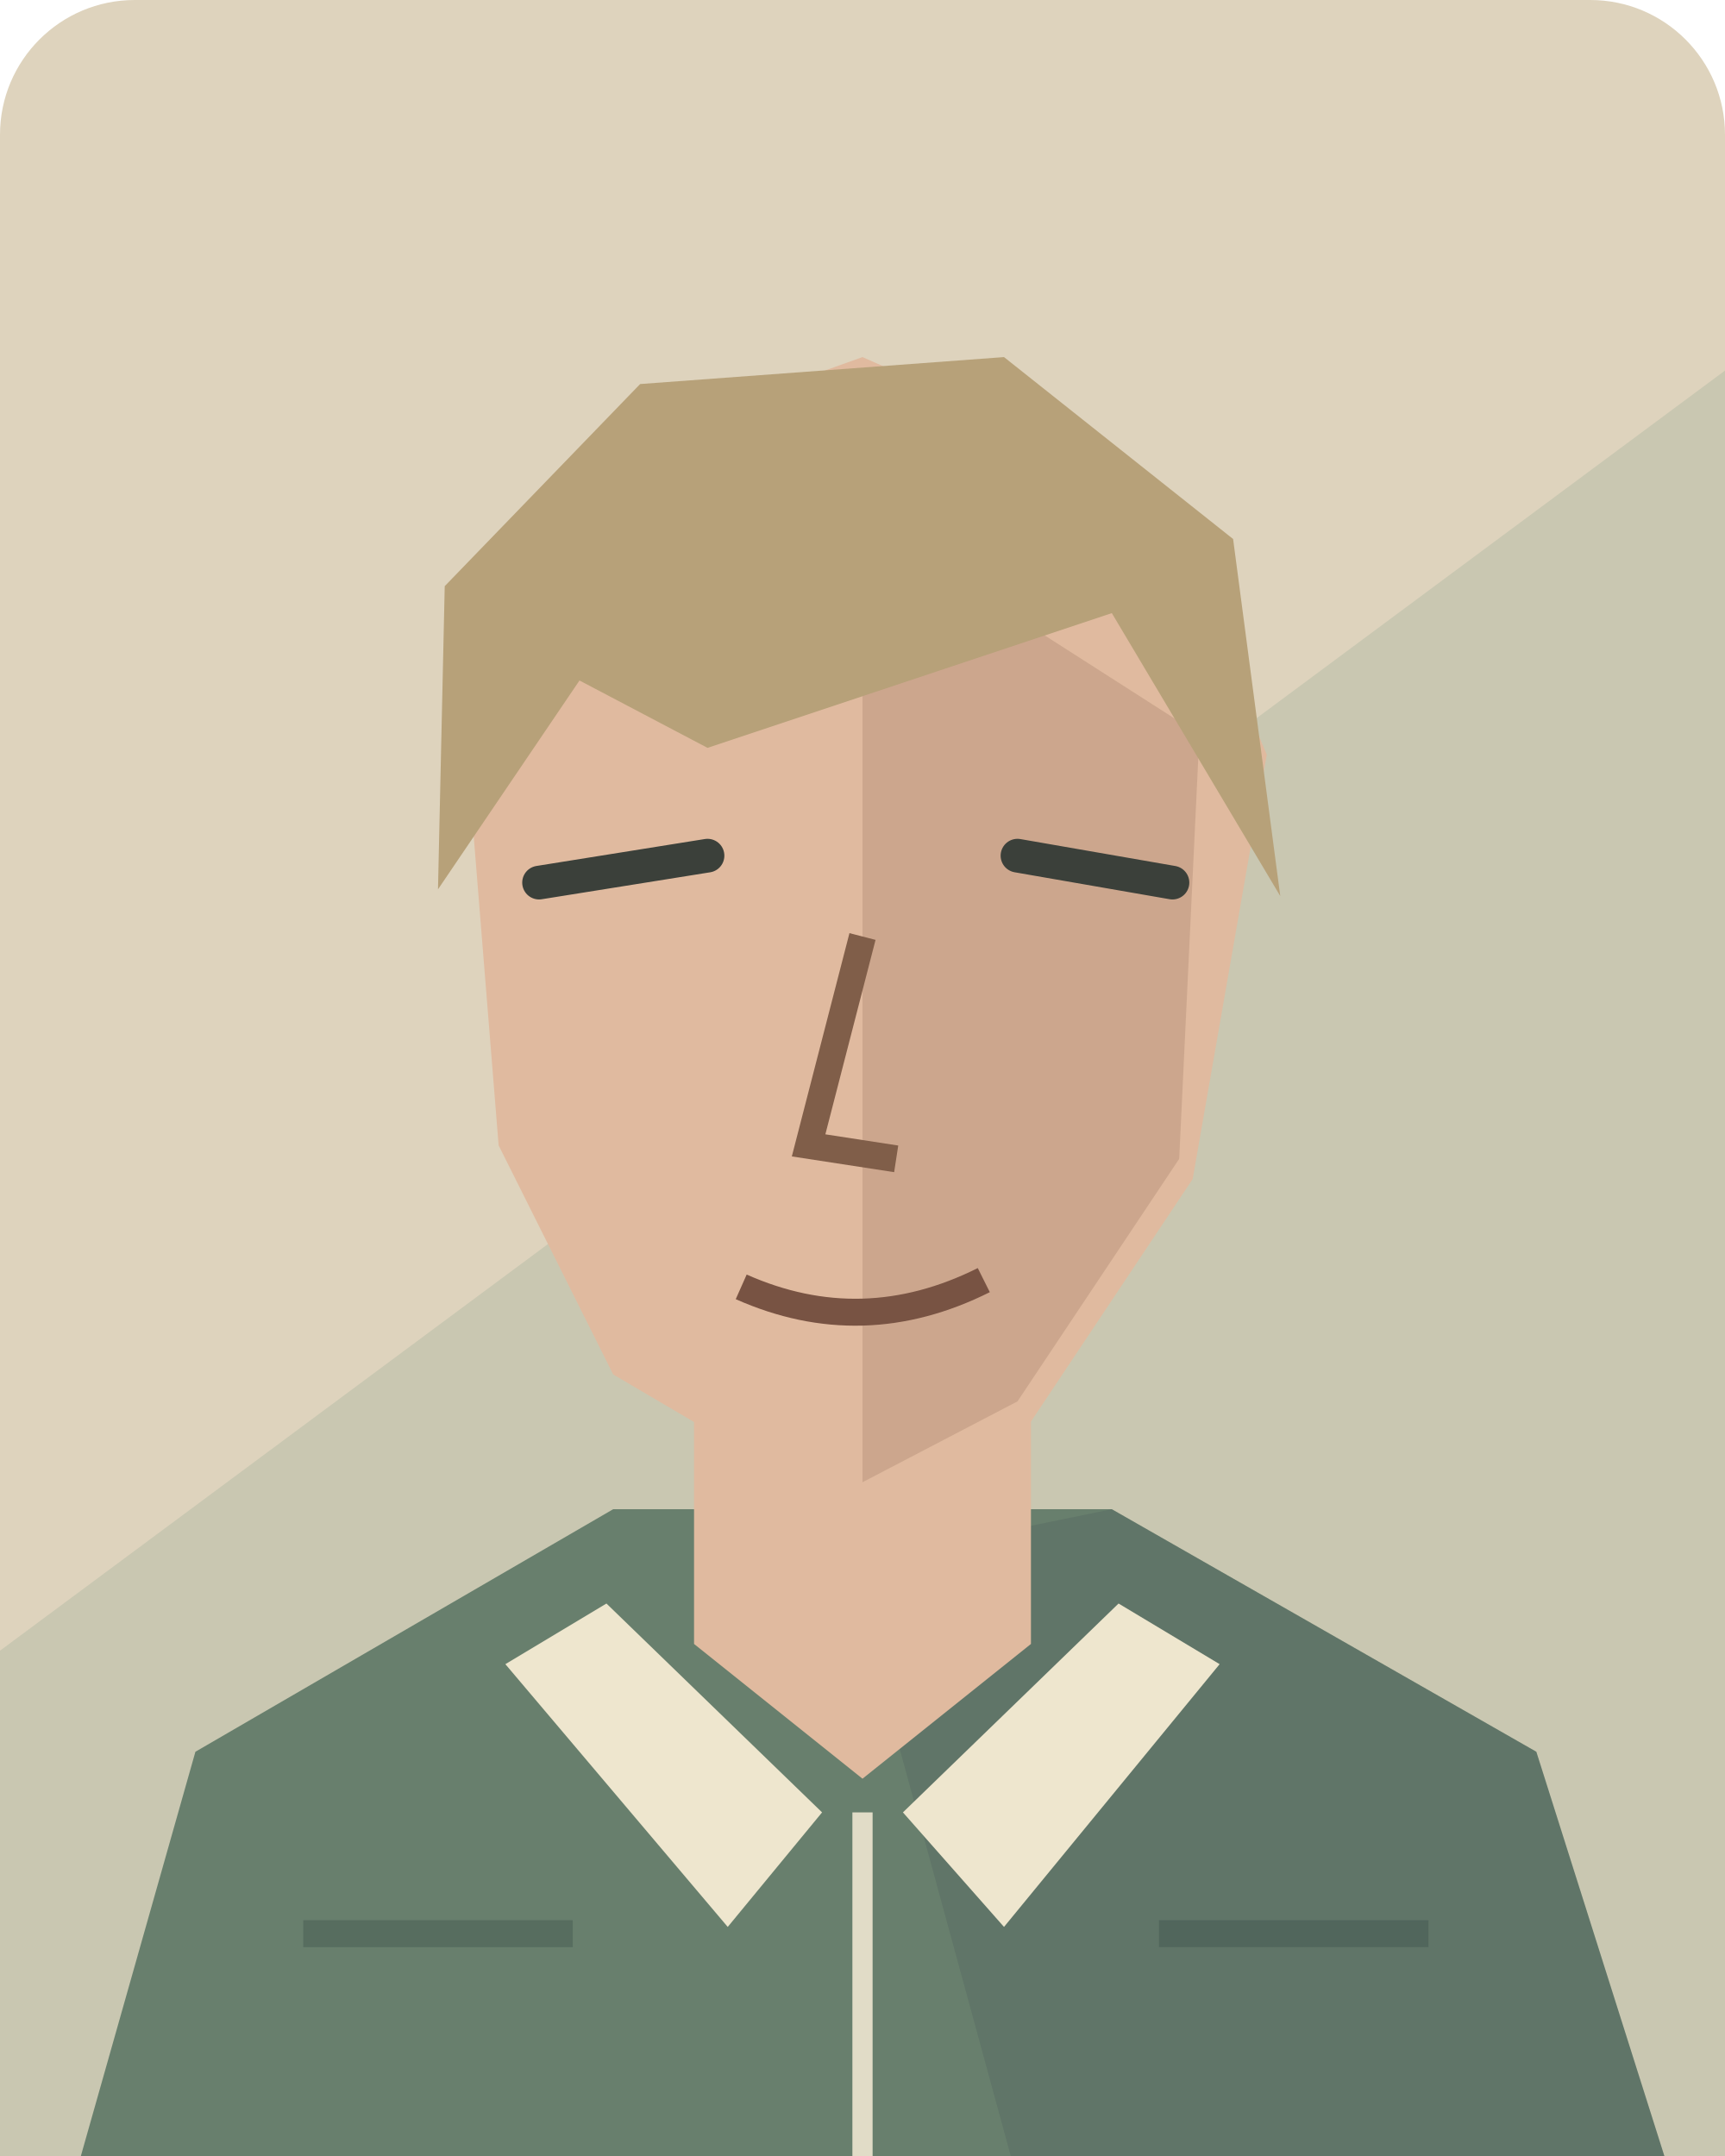
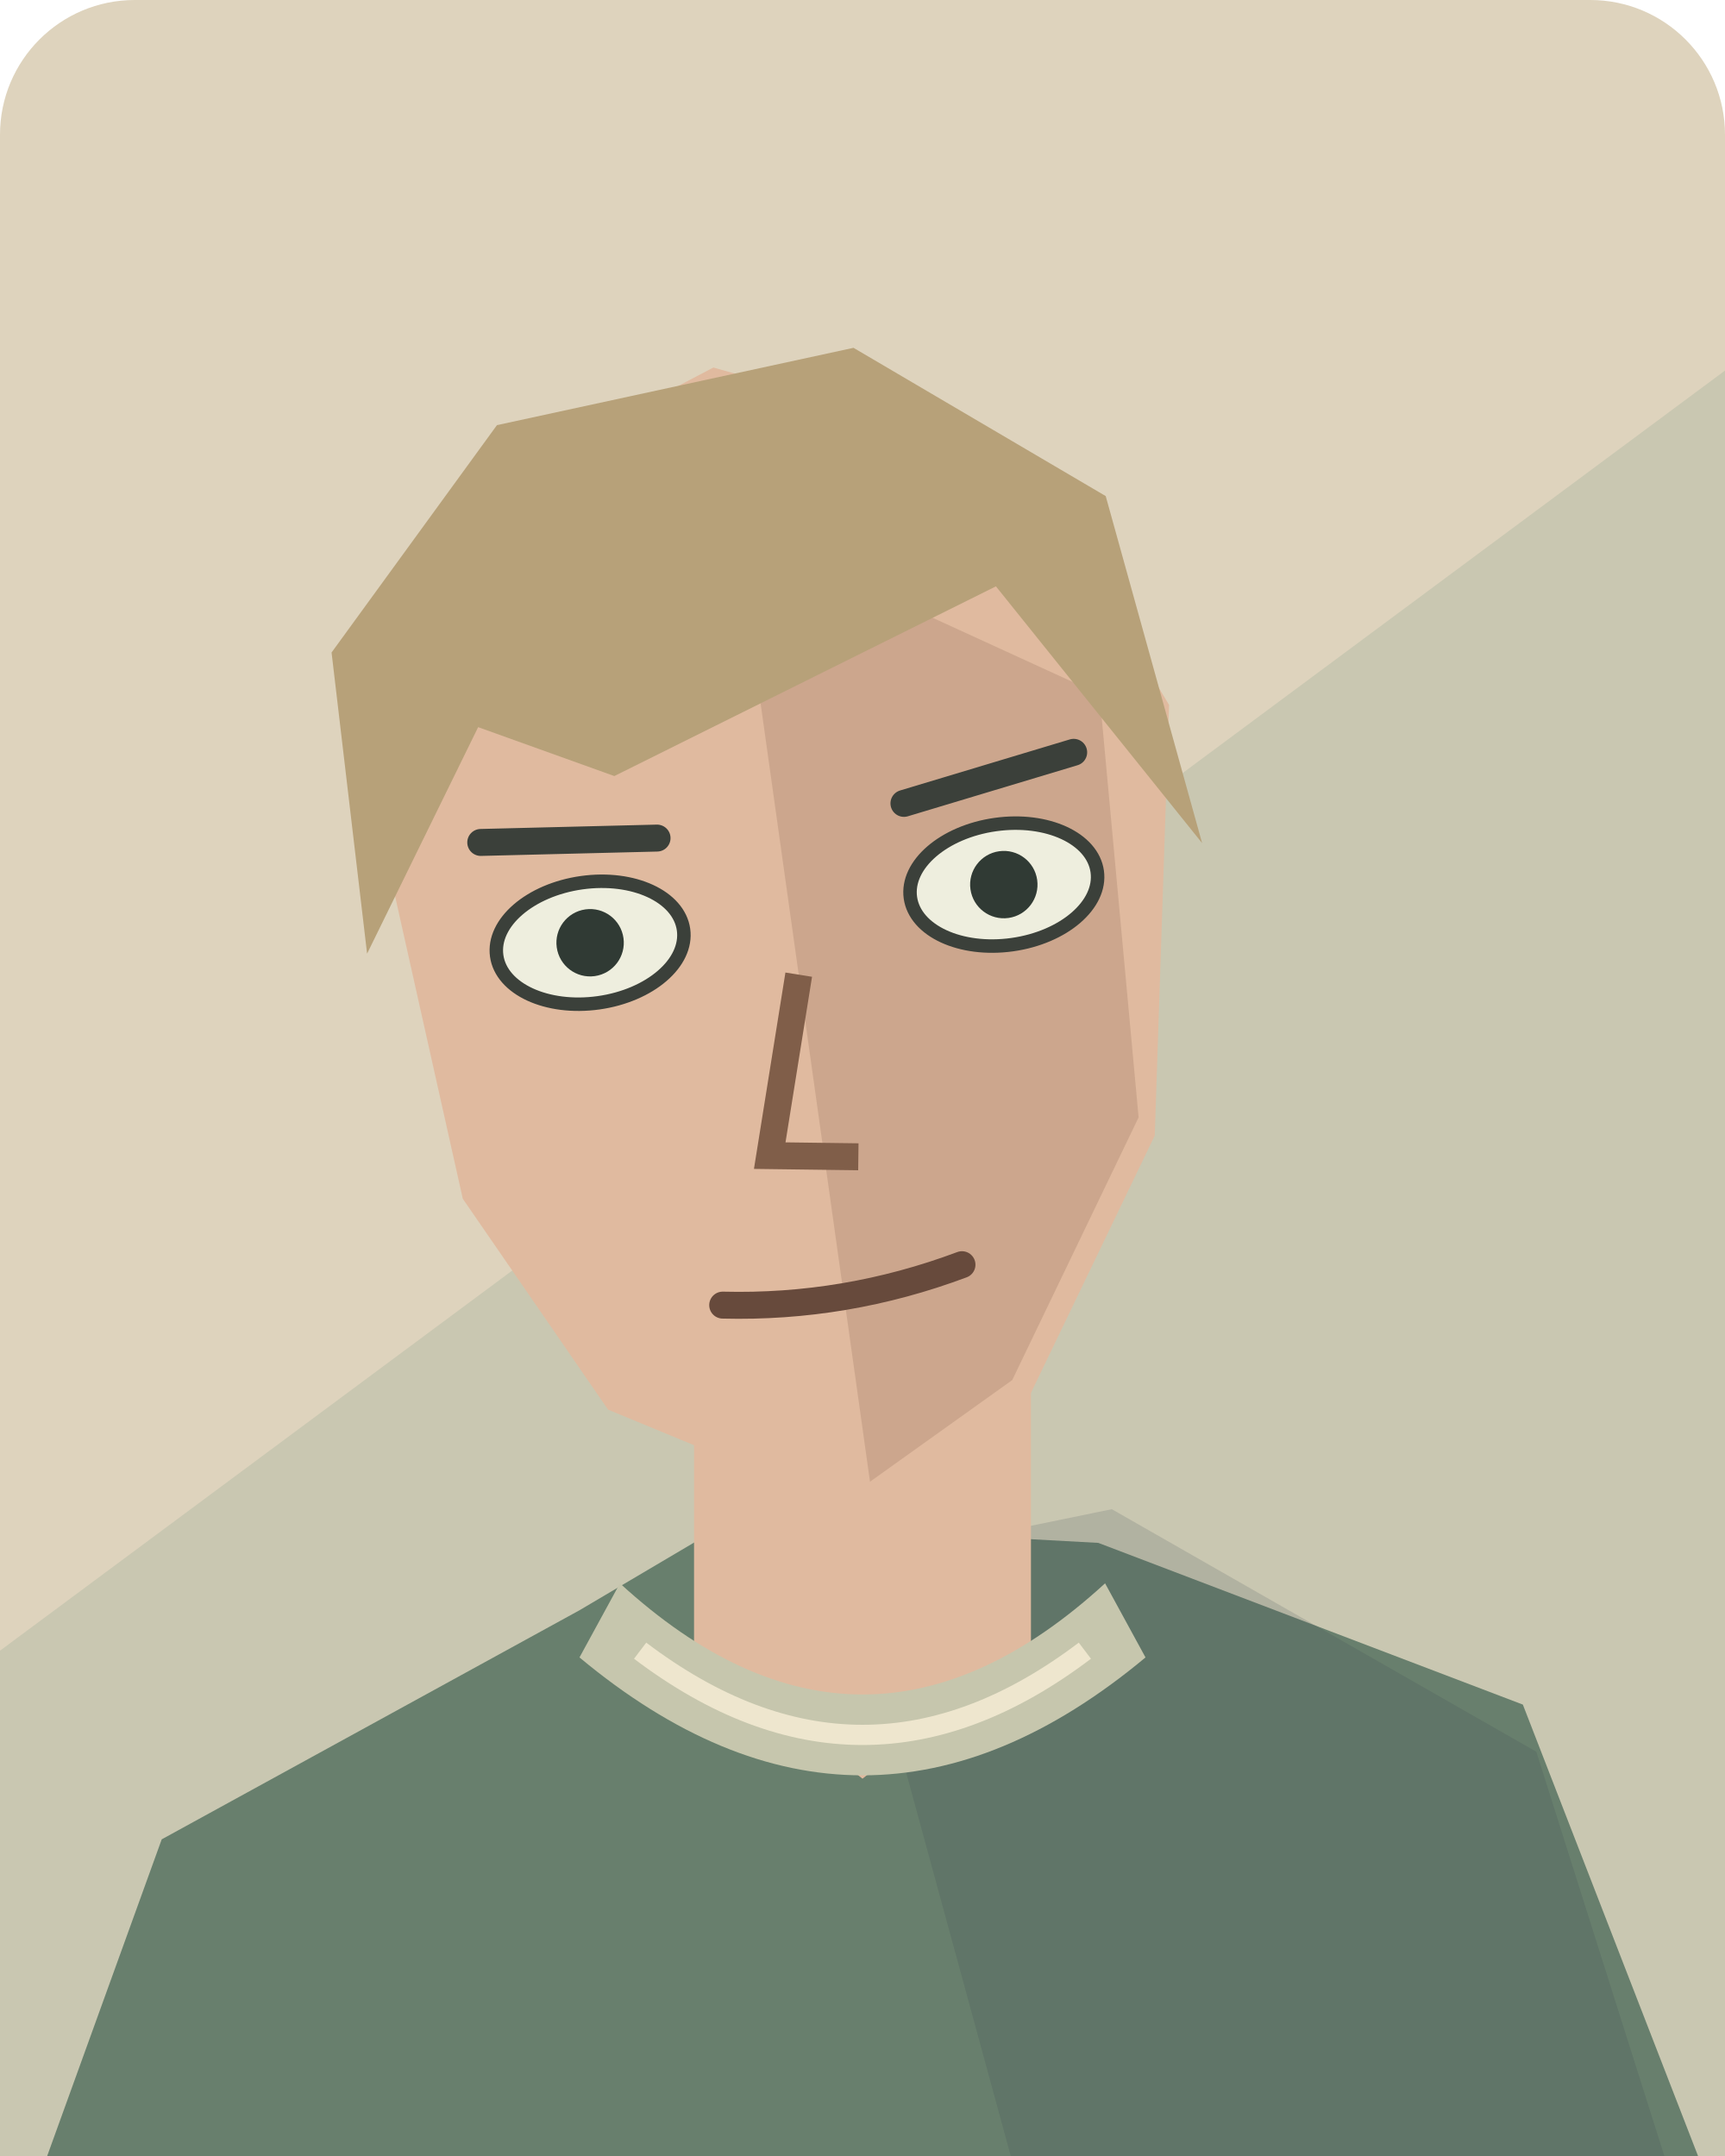
<svg xmlns="http://www.w3.org/2000/svg" width="256" height="320" viewBox="0 0 256 320">
  <rect width="256" height="320" rx="20" fill="#ded3bd" />
  <path d="M0 245L256 55V320H0Z" fill="#c9c7b1" />
-   <path d="M12 320L29 260L91 224H165L228 260L247 320Z" fill="#687f6d" />
+   <path d="M7 320L24 273L86 239L108 226L163 229L226 253L252 320Z" fill="#687f6d" />
  <path d="M126 232L150 320H247L228 260L165 224Z" fill="#343d4b" opacity=".16" />
  <path d="M103 182H153V244L128 264L103 244Z" fill="#e0ba9f" />
-   <path d="M69 108L86 68L128 53L171 72L188 112L177 175L153 211L125 224L91 204L74 170Z" fill="#e0ba9f" />
-   <path d="M128 77L178 109L175 172L151 208L128 220Z" fill="#714f3b" opacity=".18" />
-   <path d="M80 131L105 127M151 127L174 131" stroke="#3b403a" stroke-width="5" stroke-linecap="round" />
-   <path d="M128 139L120 170L133 172" fill="none" stroke="#805e49" stroke-width="4" />
-   <path d="M110 191Q128 199 146 190" fill="none" stroke="#785343" stroke-width="4" />
-   <path d="M90 238L122 269L108 286L75 247M166 238L134 269L149 286L181 247" fill="#eee6ce" />
-   <path d="M128 269V320" stroke="#e1dcc7" stroke-width="3" />
-   <path d="M45 287H85M172 287H212" stroke="#374b47" stroke-opacity=".35" stroke-width="4" />
-   <path d="M65 132L66 87L95 57L149 53L183 80L190 133L165 91L105 111L86 101Z" fill="#b7a179" />
+   <path d="M92 235Q128 268 164 235L170 246Q128 281 86 246Z" fill="#c6c6ad" />
+   <path d="M95 245Q128 270 161 245" fill="none" stroke="#eee6ce" stroke-width="3" />
+   <g transform="translate(0 0) rotate(-8 128 212)">
+     <path d="M69 108L86 68L128 53L171 72L188 112L177 175L153 211L125 224L91 204L74 170Z" fill="#e0ba9f" />
+     <path d="M128 77L178 109L175 172L151 208L128 220Z" fill="#714f3b" opacity=".18" />
+     <path d="M84 118L110 121M147 121L173 117" fill="none" stroke="#3b403a" stroke-width="4" stroke-linecap="round" />
+     <ellipse cx="98" cy="135" rx="14" ry="9" fill="#eeeede" stroke="#3b403a" stroke-width="2" />
+     <circle cx="98" cy="135" r="5" fill="#303a34" />
+     <ellipse cx="160" cy="135" rx="14" ry="9" fill="#eeeede" stroke="#3b403a" stroke-width="2" />
+     <circle cx="160" cy="135" r="5" fill="#303a34" />
+     <path d="M128 144L120 170L133 172" fill="none" stroke="#805e49" stroke-width="4" />
+     <path d="M110 191Q128 194 146 190" fill="none" stroke="#674a3c" stroke-width="4" stroke-linecap="round" />
+     <path d="M65 132L66 87L95 57L149 53L183 80L190 133L165 91L105 111L86 101Z" fill="#b7a179" />
+   </g>
</svg>
